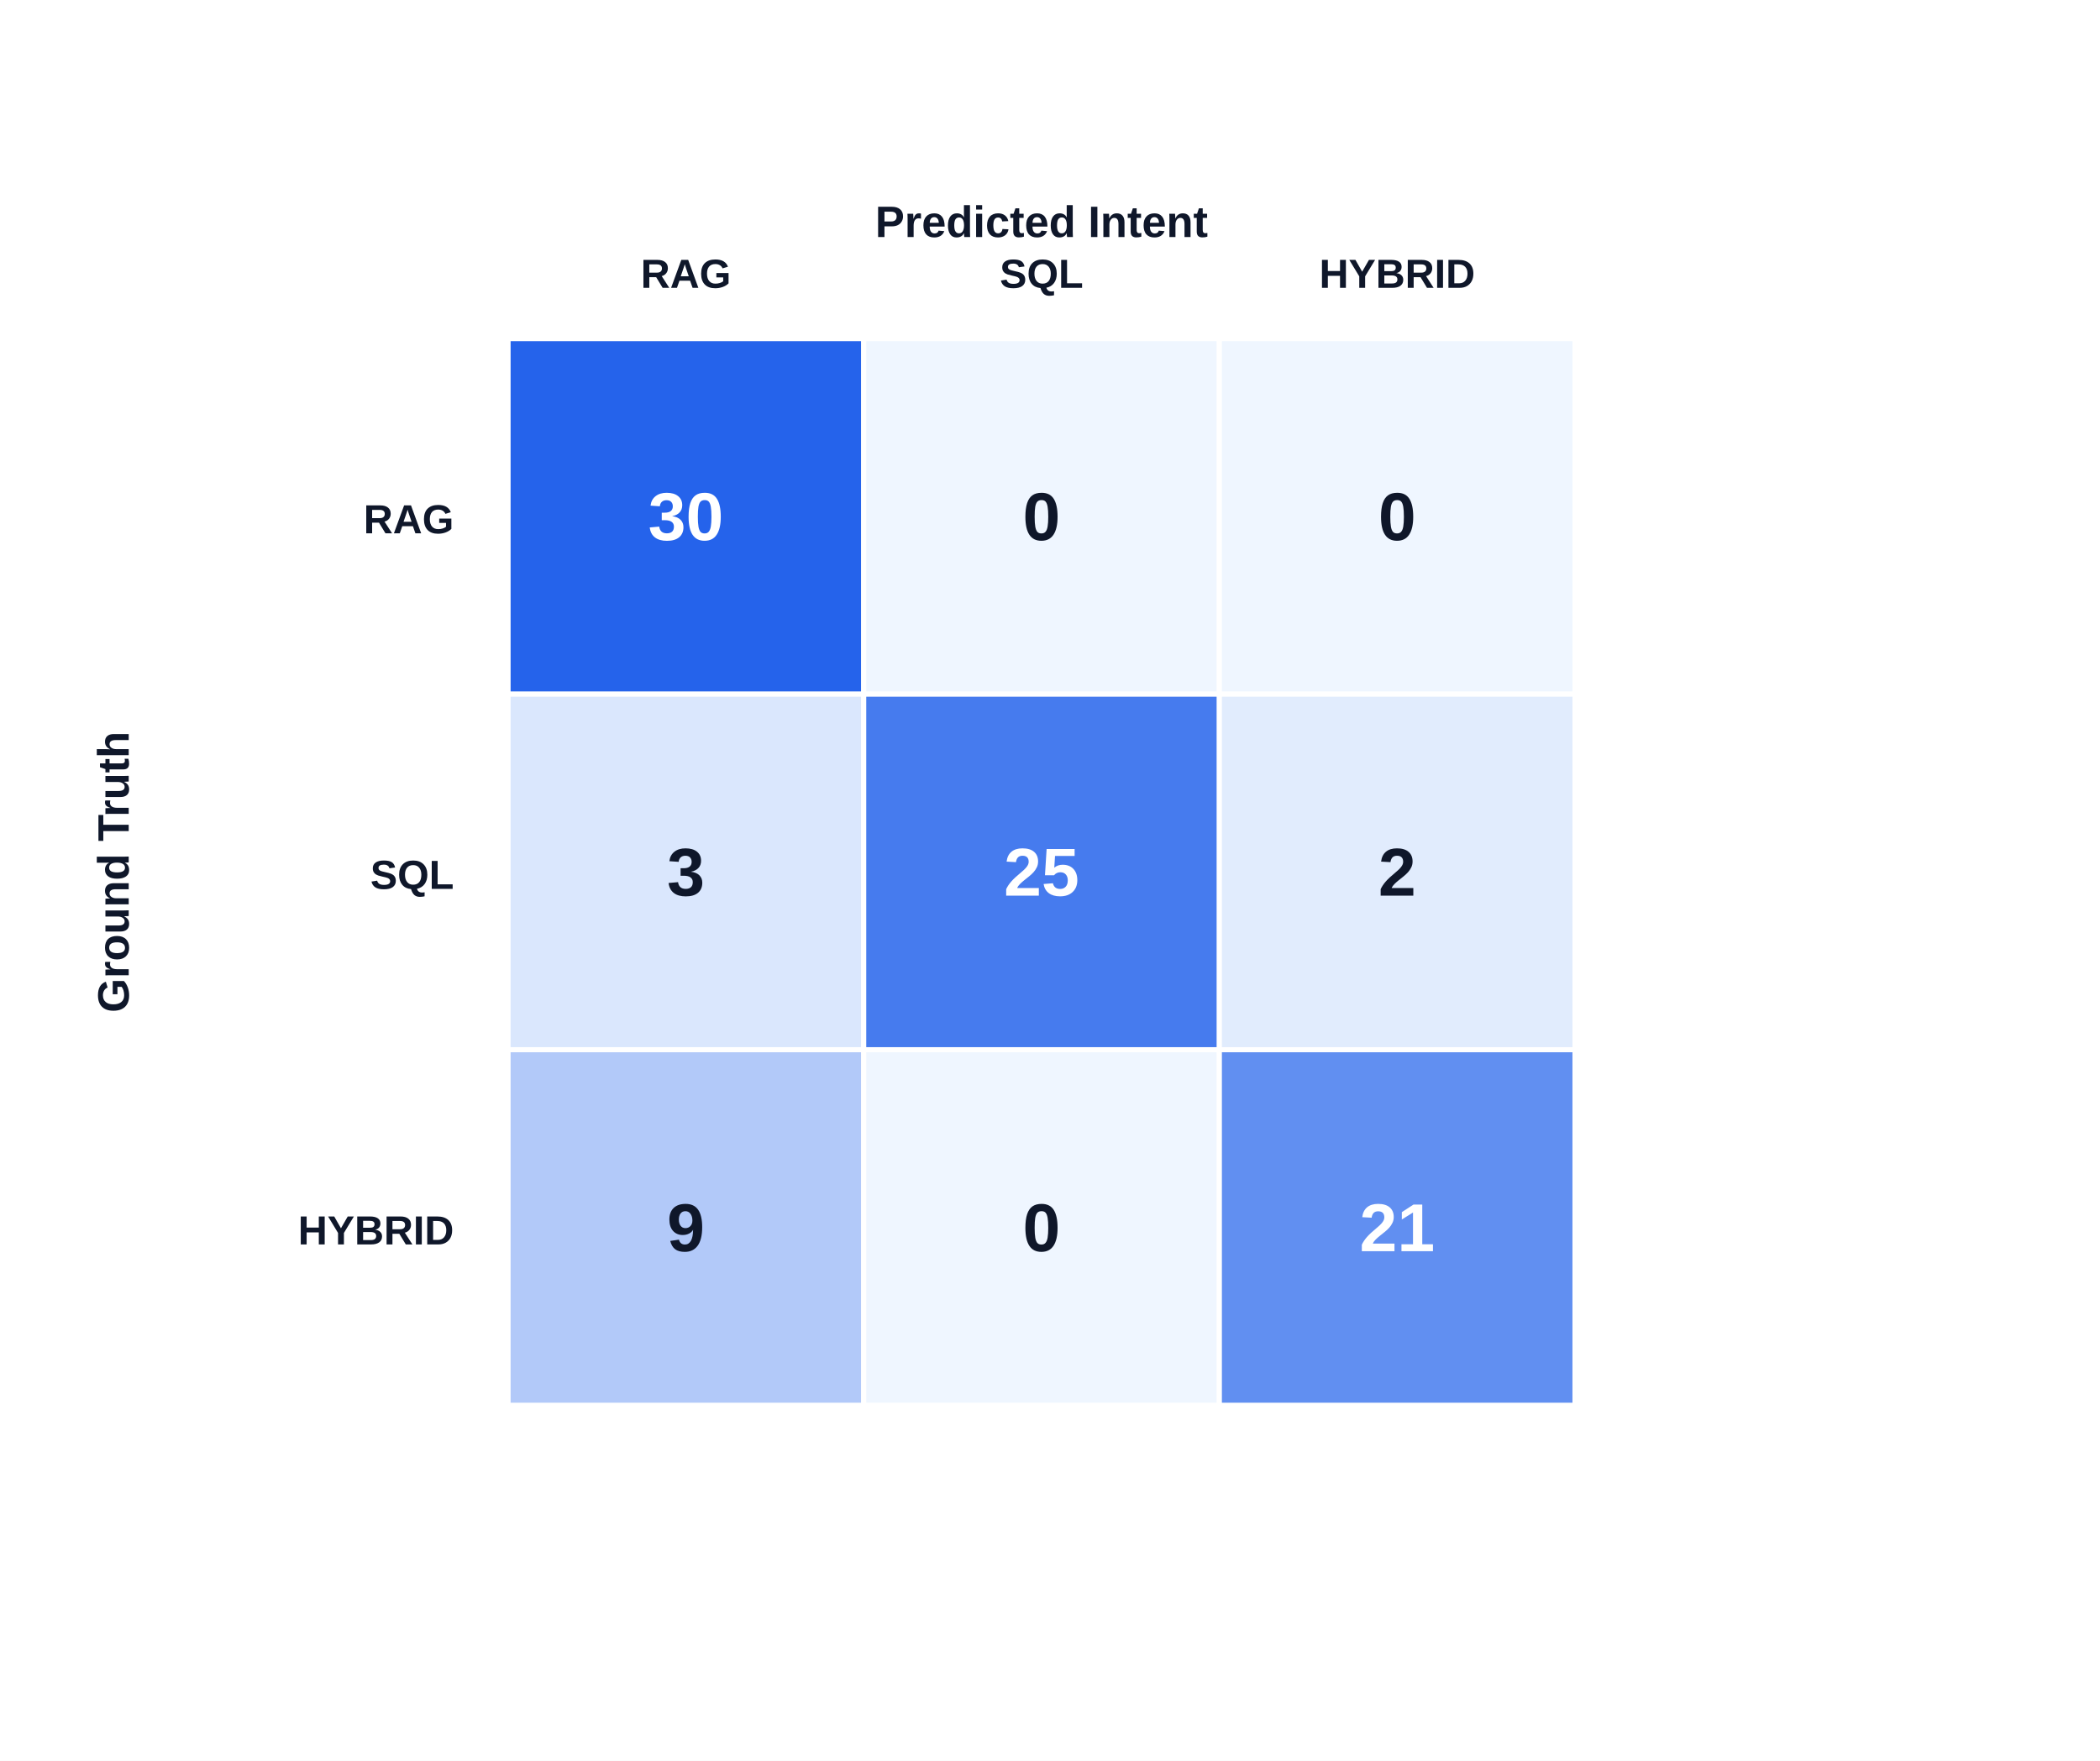
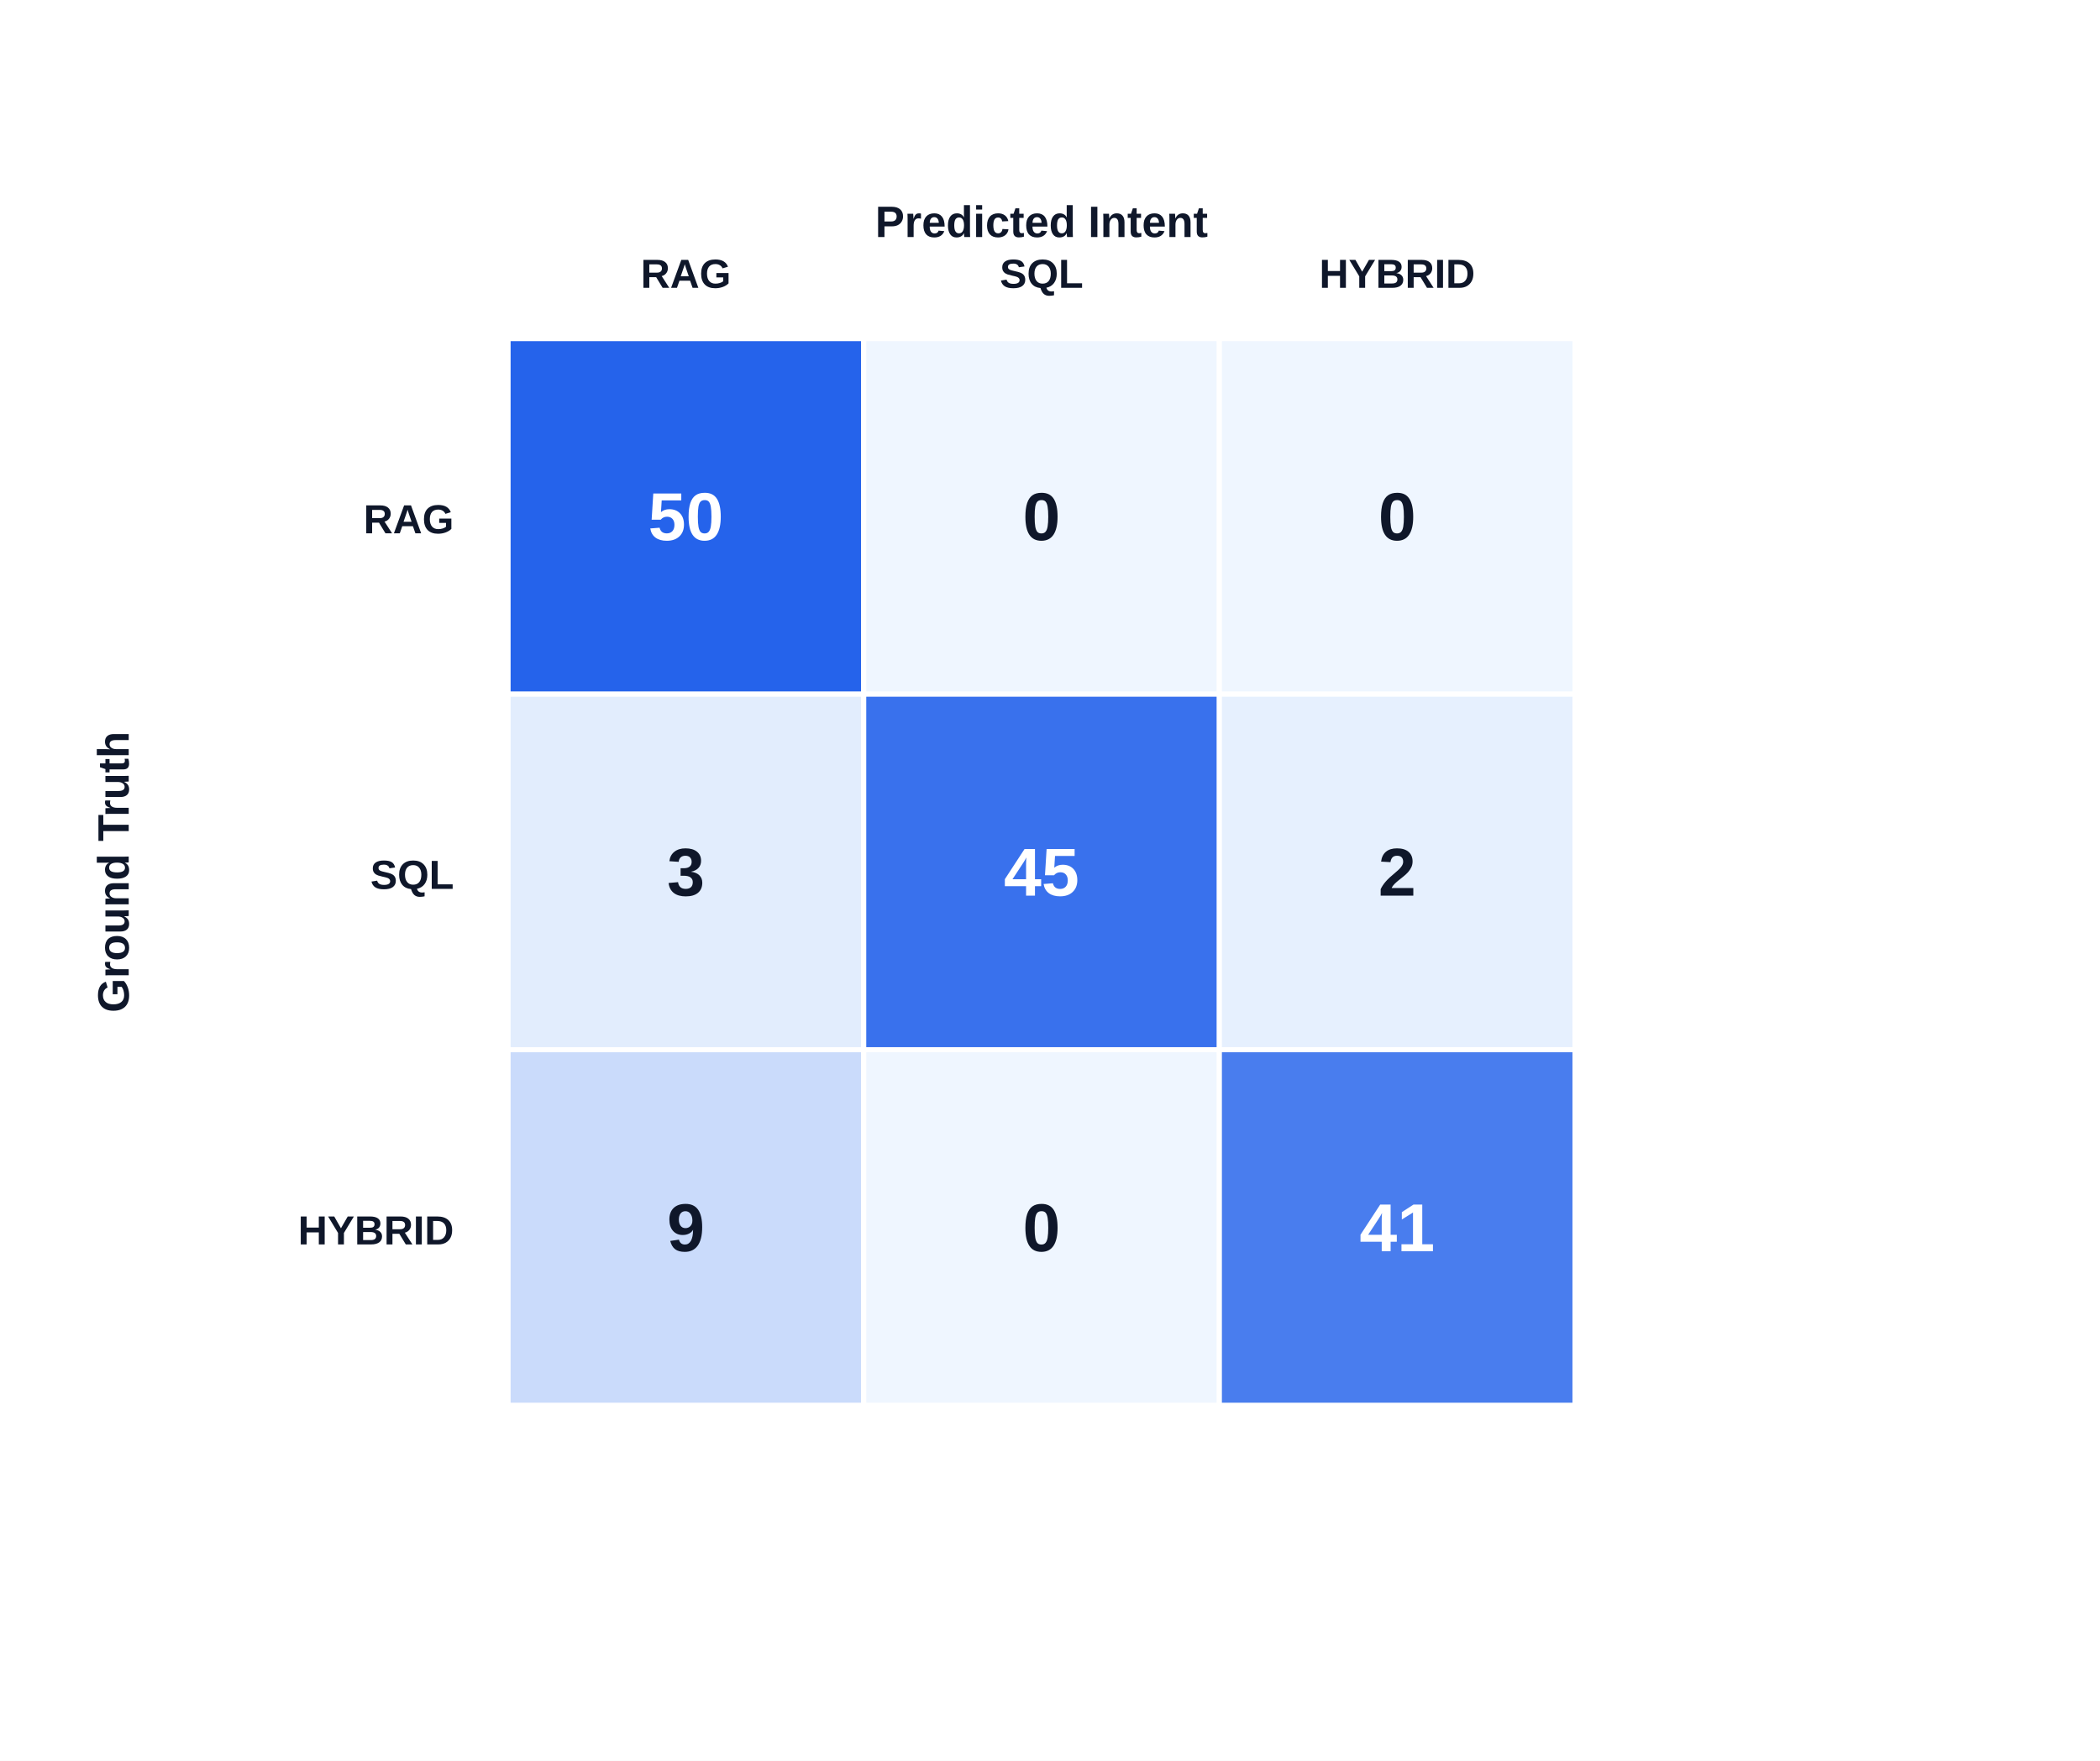
<svg xmlns="http://www.w3.org/2000/svg" width="620" height="520" viewBox="0 0 620 520">
  <defs>
    <marker id="arrow" markerWidth="10" markerHeight="10" refX="8" refY="3" orient="auto" markerUnits="strokeWidth">
      <path d="M0,0 L0,6 L9,3 z" fill="#334155" />
    </marker>
  </defs>
  <rect width="620" height="520" fill="#ffffff" />
  <text x="307.5" y="70.0" font-family="Arial, sans-serif" font-size="13" font-weight="600" text-anchor="middle" fill="#0f172a">Predicted Intent</text>
  <text x="38.0" y="257.5" font-family="Arial, sans-serif" font-size="13" font-weight="600" text-anchor="middle" fill="#0f172a" transform="rotate(-90 38.0 257.5)">Ground Truth</text>
  <text x="134.0" y="157.5" font-family="Arial, sans-serif" font-size="12" font-weight="600" text-anchor="end" fill="#0f172a">RAG</text>
  <text x="202.5" y="85.0" font-family="Arial, sans-serif" font-size="12" font-weight="600" text-anchor="middle" fill="#0f172a">RAG</text>
  <rect x="150.0" y="100.0" width="105.0" height="105.0" rx="0" fill="#2563eb" stroke="#ffffff" stroke-width="1.5" />
-   <text x="202.5" y="159.5" font-family="Arial, sans-serif" font-size="20" font-weight="700" text-anchor="middle" fill="#ffffff">30</text>
+   <text x="202.5" y="159.5" font-family="Arial, sans-serif" font-size="20" font-weight="700" text-anchor="middle" fill="#ffffff">50</text>
  <rect x="255.0" y="100.0" width="105.0" height="105.0" rx="0" fill="#eff6ff" stroke="#ffffff" stroke-width="1.5" />
  <text x="307.5" y="159.5" font-family="Arial, sans-serif" font-size="20" font-weight="700" text-anchor="middle" fill="#0f172a">0</text>
  <rect x="360.0" y="100.0" width="105.0" height="105.0" rx="0" fill="#eff6ff" stroke="#ffffff" stroke-width="1.5" />
  <text x="412.5" y="159.5" font-family="Arial, sans-serif" font-size="20" font-weight="700" text-anchor="middle" fill="#0f172a">0</text>
  <text x="134.0" y="262.5" font-family="Arial, sans-serif" font-size="12" font-weight="600" text-anchor="end" fill="#0f172a">SQL</text>
  <text x="307.5" y="85.0" font-family="Arial, sans-serif" font-size="12" font-weight="600" text-anchor="middle" fill="#0f172a">SQL</text>
-   <rect x="150.0" y="205.0" width="105.0" height="105.0" rx="0" fill="#dae7fd" stroke="#ffffff" stroke-width="1.5" />
+   <rect x="150.0" y="205.0" width="105.0" height="105.0" rx="0" fill="#e2edfd" stroke="#ffffff" stroke-width="1.5" />
  <text x="202.5" y="264.5" font-family="Arial, sans-serif" font-size="20" font-weight="700" text-anchor="middle" fill="#0f172a">3</text>
-   <rect x="255.0" y="205.0" width="105.0" height="105.0" rx="0" fill="#467bee" stroke="#ffffff" stroke-width="1.5" />
-   <text x="307.5" y="264.5" font-family="Arial, sans-serif" font-size="20" font-weight="700" text-anchor="middle" fill="#ffffff">25</text>
-   <rect x="360.0" y="205.0" width="105.0" height="105.0" rx="0" fill="#e1ecfd" stroke="#ffffff" stroke-width="1.5" />
+   <rect x="255.0" y="205.0" width="105.0" height="105.0" rx="0" fill="#3971ed" stroke="#ffffff" stroke-width="1.5" />
+   <text x="307.5" y="264.5" font-family="Arial, sans-serif" font-size="20" font-weight="700" text-anchor="middle" fill="#ffffff">45</text>
+   <rect x="360.0" y="205.0" width="105.0" height="105.0" rx="0" fill="#e6f0fe" stroke="#ffffff" stroke-width="1.5" />
  <text x="412.5" y="264.5" font-family="Arial, sans-serif" font-size="20" font-weight="700" text-anchor="middle" fill="#0f172a">2</text>
  <text x="134.0" y="367.5" font-family="Arial, sans-serif" font-size="12" font-weight="600" text-anchor="end" fill="#0f172a">HYBRID</text>
  <text x="412.5" y="85.0" font-family="Arial, sans-serif" font-size="12" font-weight="600" text-anchor="middle" fill="#0f172a">HYBRID</text>
-   <rect x="150.0" y="310.0" width="105.0" height="105.0" rx="0" fill="#b2c9f9" stroke="#ffffff" stroke-width="1.5" />
+   <rect x="150.0" y="310.0" width="105.0" height="105.0" rx="0" fill="#cadbfb" stroke="#ffffff" stroke-width="1.5" />
  <text x="202.5" y="369.5" font-family="Arial, sans-serif" font-size="20" font-weight="700" text-anchor="middle" fill="#0f172a">9</text>
  <rect x="255.0" y="310.0" width="105.0" height="105.0" rx="0" fill="#eff6ff" stroke="#ffffff" stroke-width="1.5" />
  <text x="307.5" y="369.5" font-family="Arial, sans-serif" font-size="20" font-weight="700" text-anchor="middle" fill="#0f172a">0</text>
-   <rect x="360.0" y="310.0" width="105.0" height="105.0" rx="0" fill="#618ff1" stroke="#ffffff" stroke-width="1.5" />
-   <text x="412.5" y="369.5" font-family="Arial, sans-serif" font-size="20" font-weight="700" text-anchor="middle" fill="#ffffff">21</text>
+   <rect x="360.0" y="310.0" width="105.0" height="105.0" rx="0" fill="#497dee" stroke="#ffffff" stroke-width="1.5" />
+   <text x="412.5" y="369.5" font-family="Arial, sans-serif" font-size="20" font-weight="700" text-anchor="middle" fill="#ffffff">41</text>
</svg>
